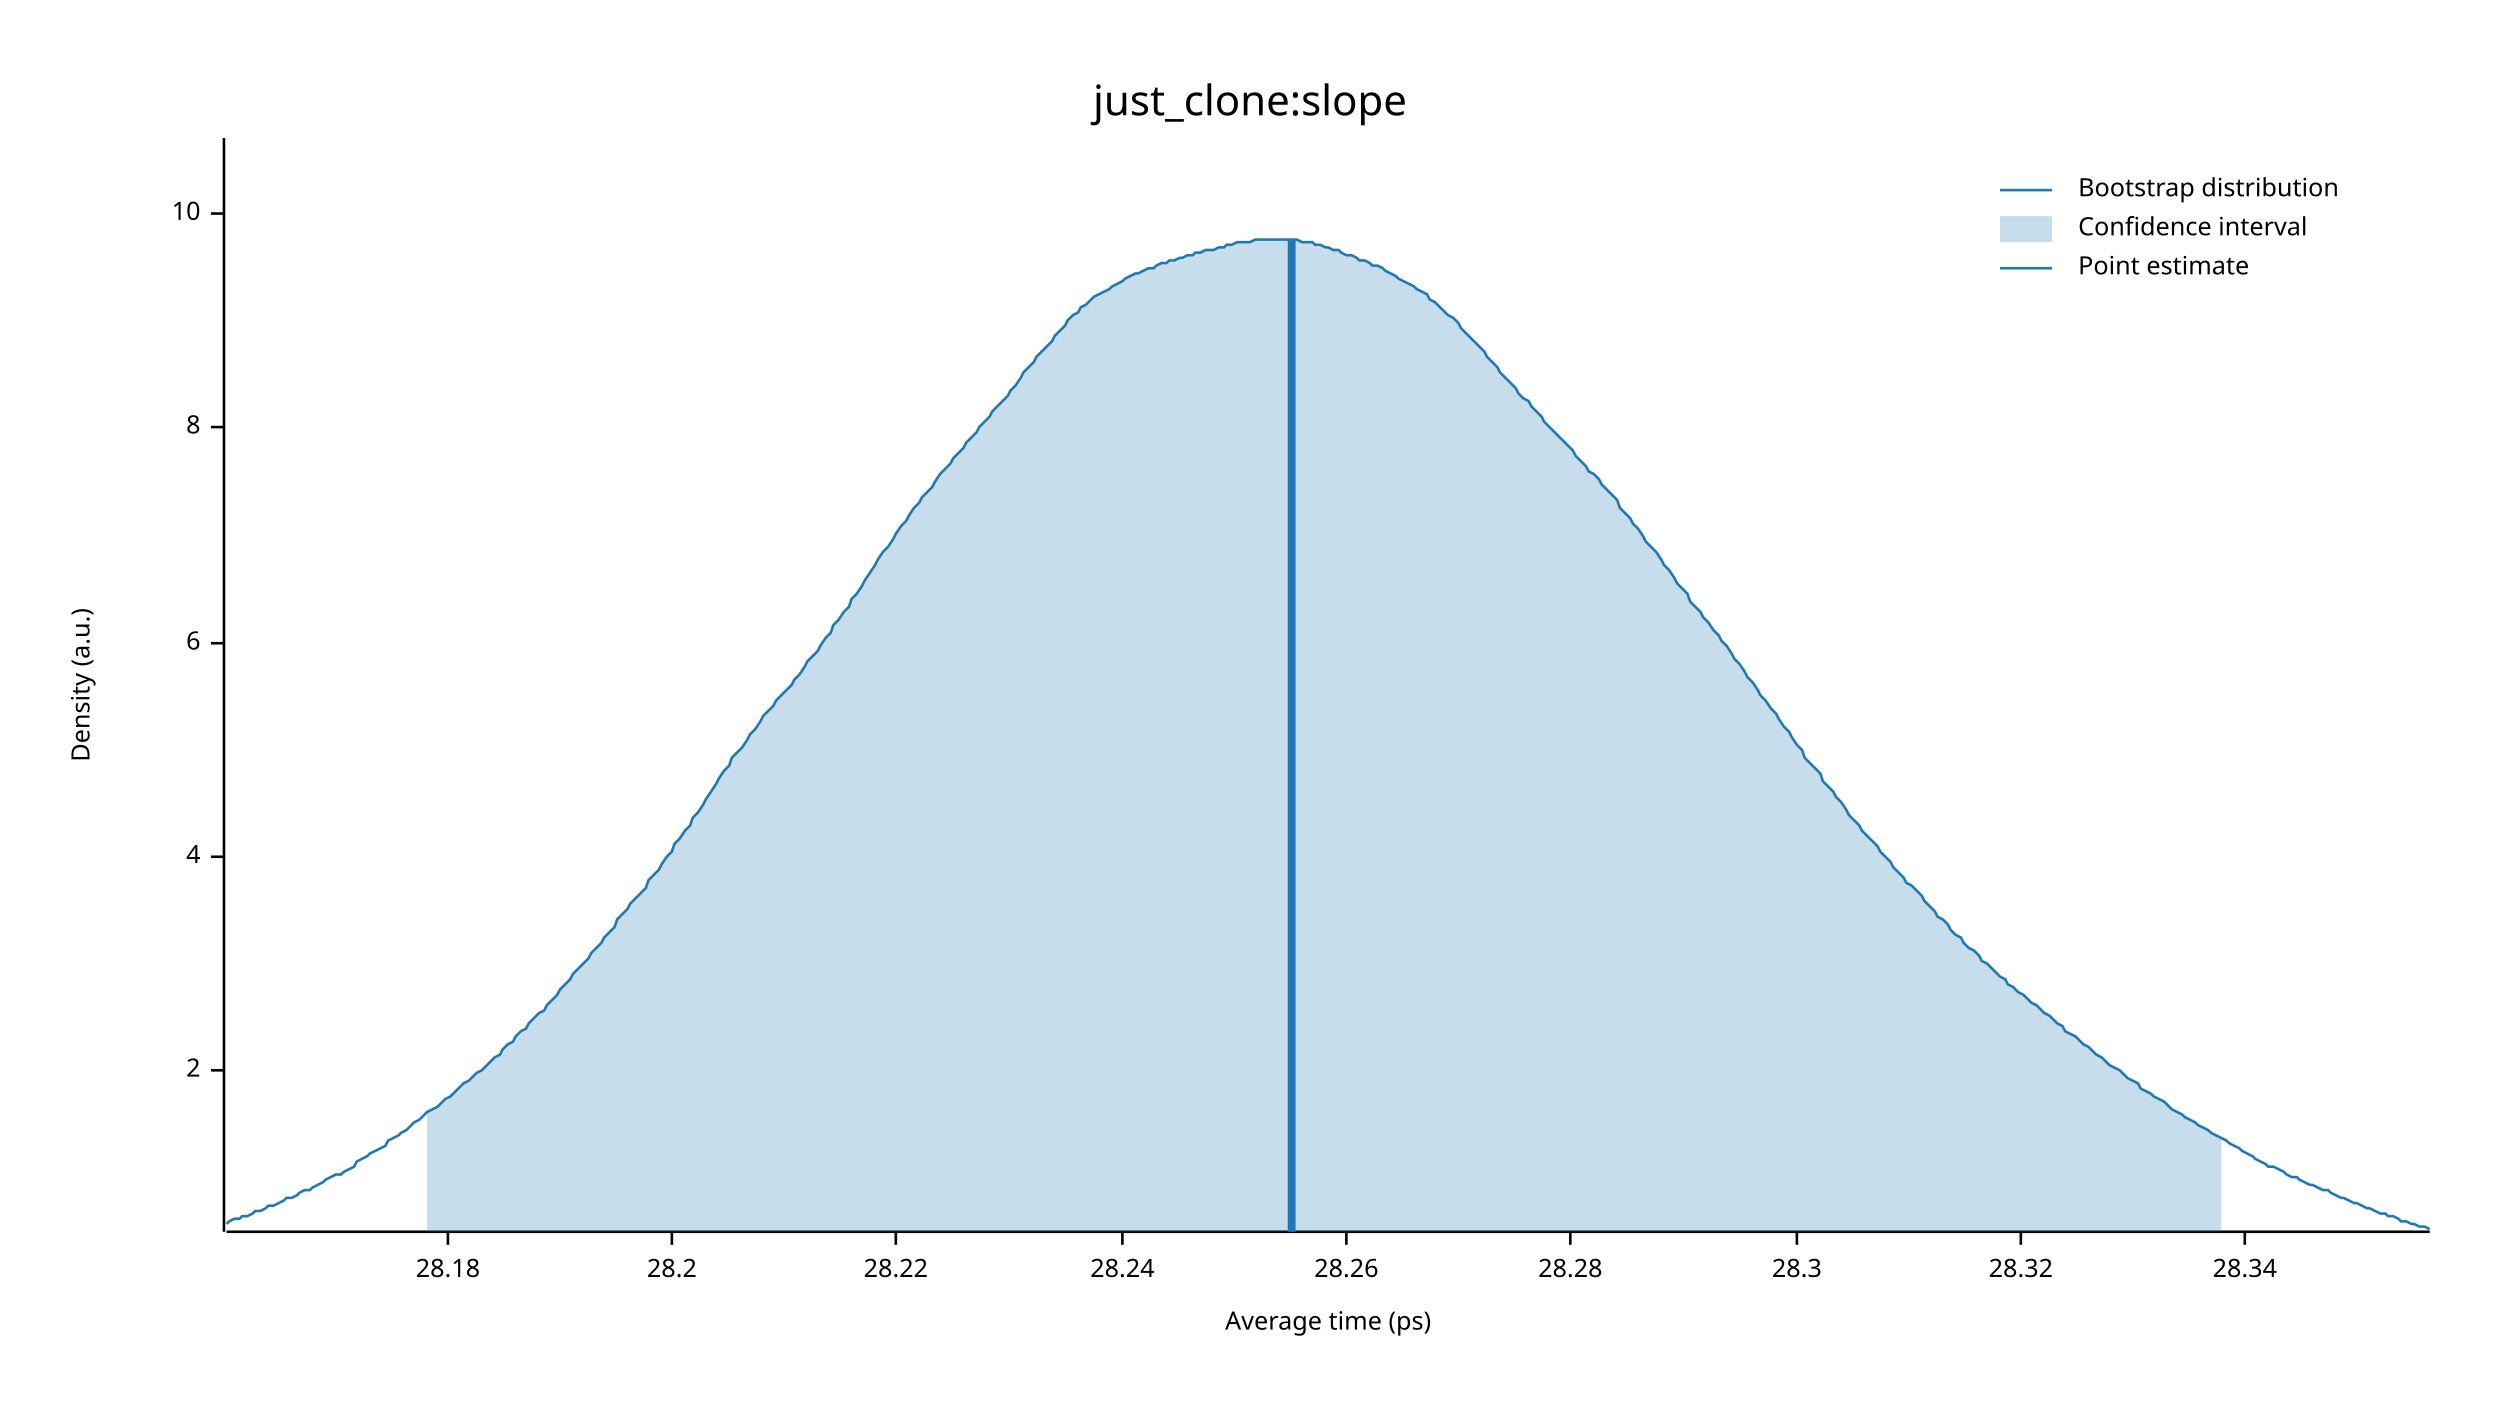
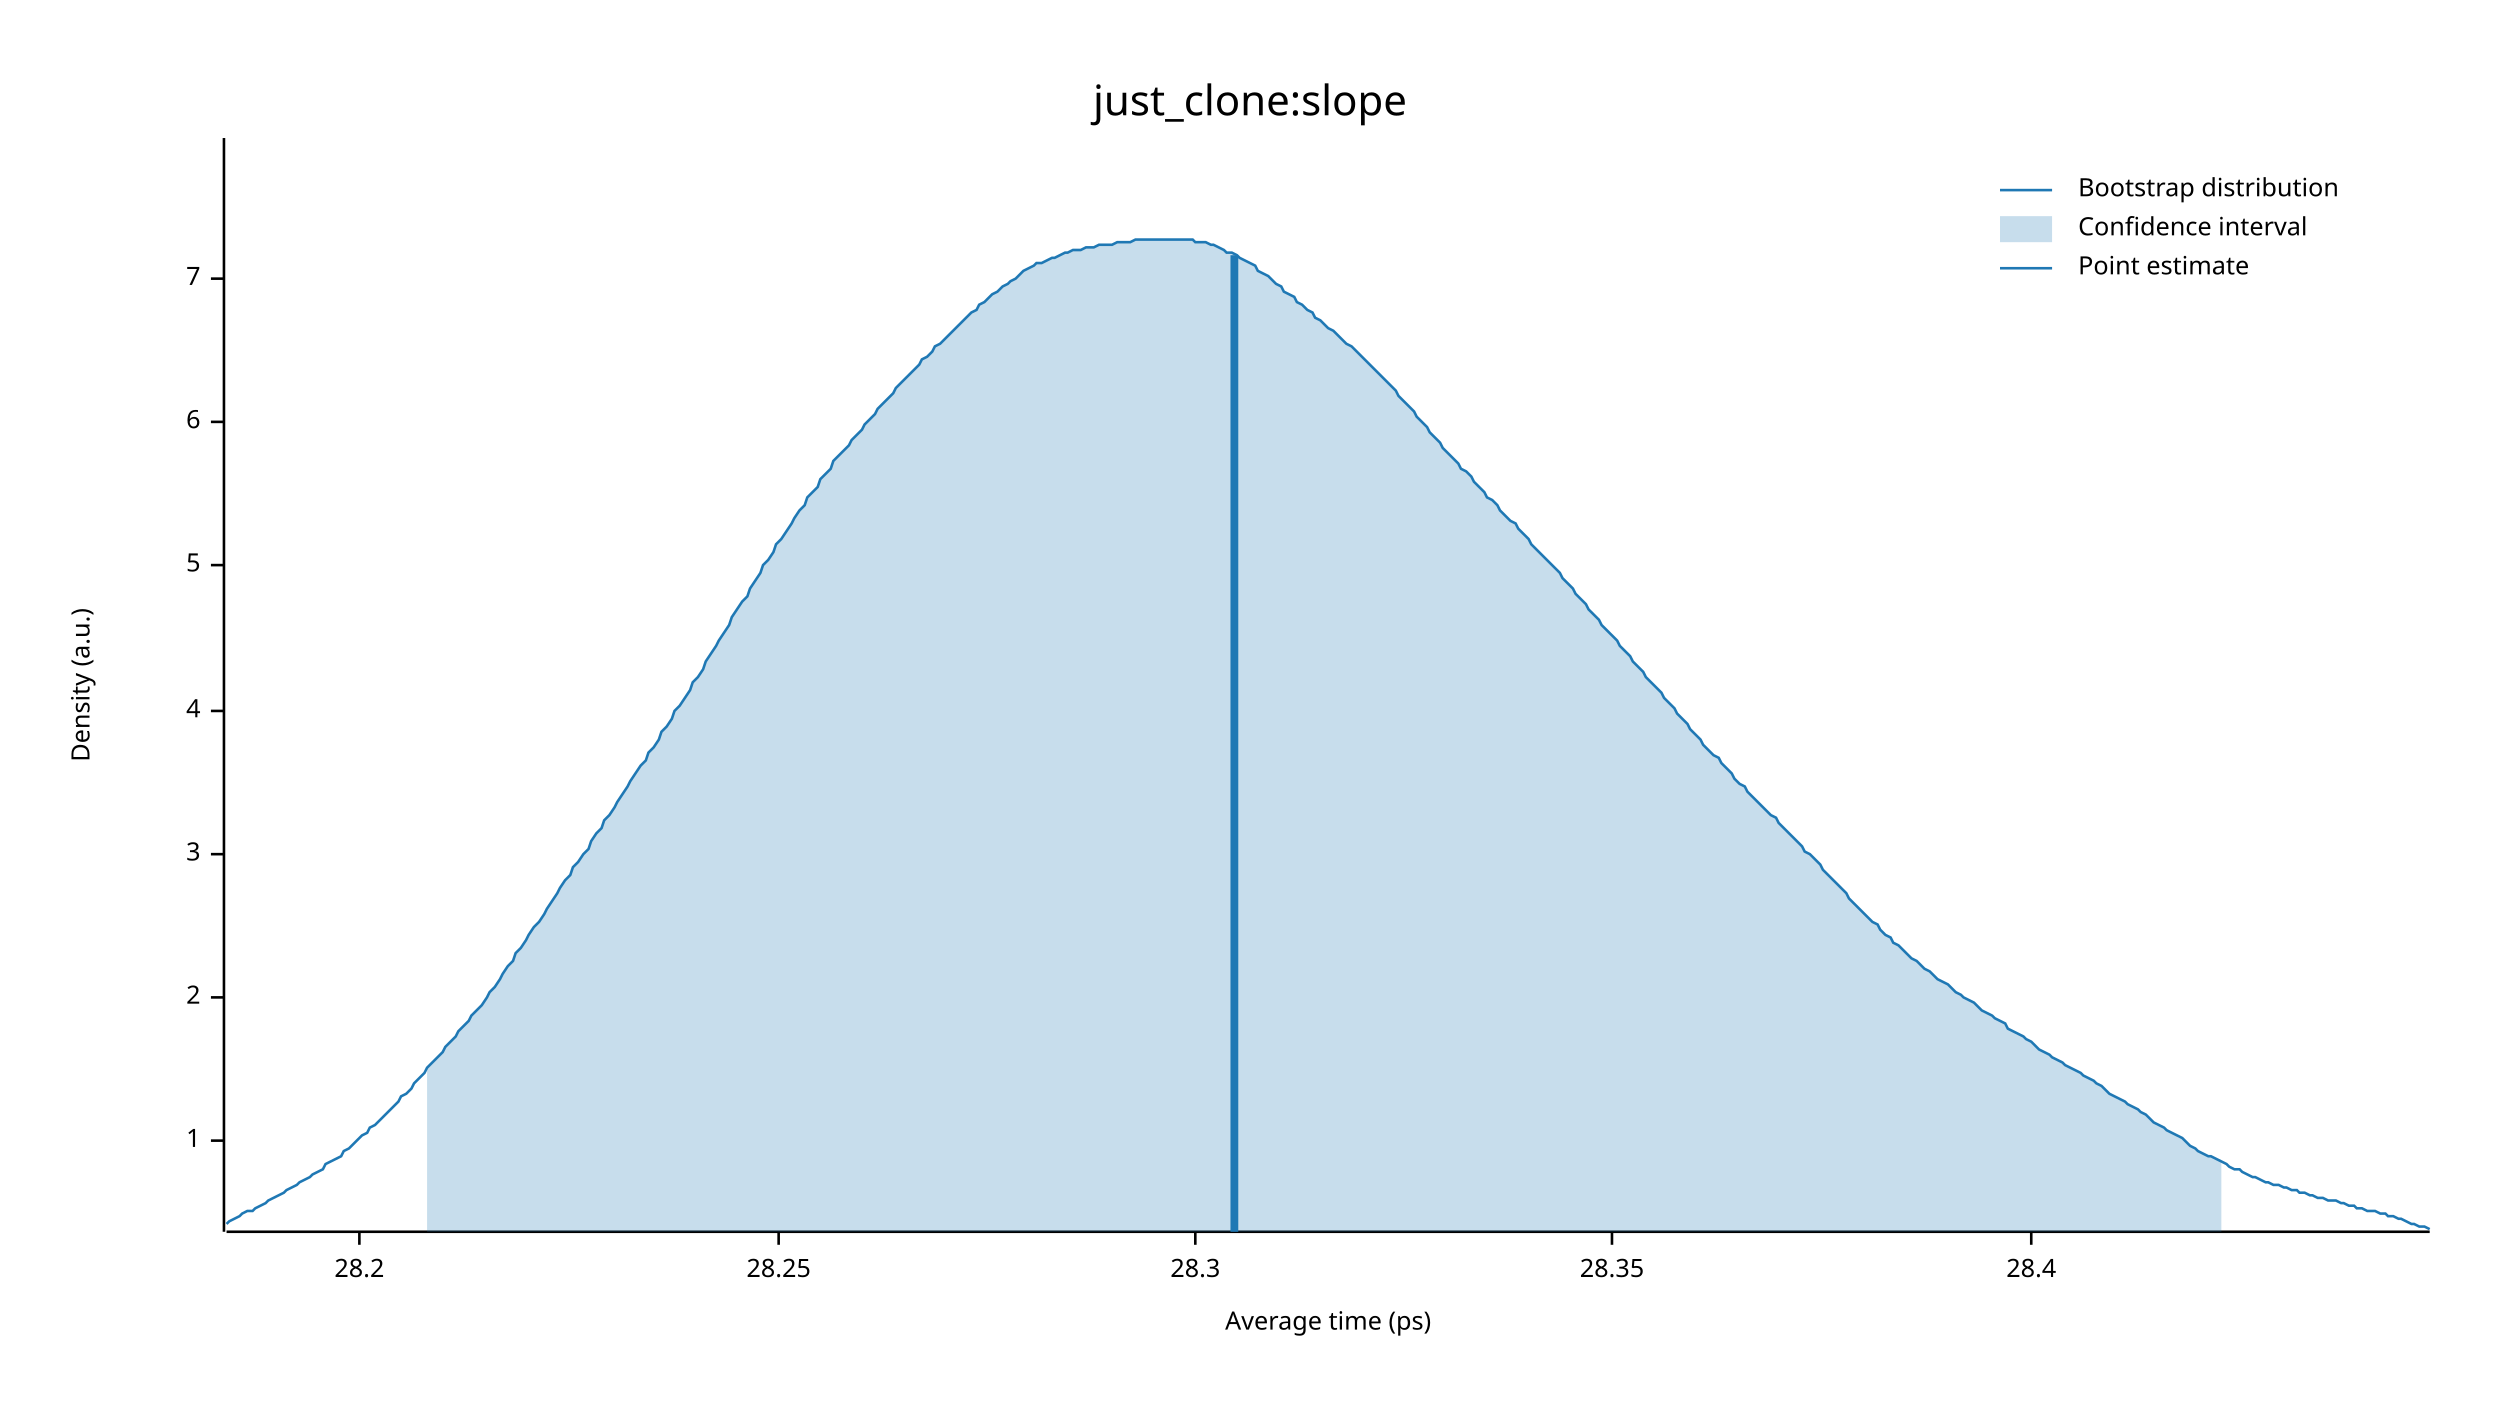
<svg xmlns="http://www.w3.org/2000/svg" width="960" height="540" viewBox="0 0 960 540">
  <text x="480" y="32" dy="0.76em" text-anchor="middle" font-family="sans-serif" font-size="16.129" opacity="1" fill="#000000">
just_clone:slope
</text>
  <text x="27" y="263" dy="0.76em" text-anchor="middle" font-family="sans-serif" font-size="9.677" opacity="1" fill="#000000" transform="rotate(270, 27, 263)">
Density (a.u.)
</text>
  <text x="510" y="513" dy="-0.5ex" text-anchor="middle" font-family="sans-serif" font-size="9.677" opacity="1" fill="#000000">
Average time (ps)
</text>
  <polyline fill="none" opacity="1" stroke="#000000" stroke-width="1" points="86,53 86,473 " />
-   <text x="77" y="411" dy="0.5ex" text-anchor="end" font-family="sans-serif" font-size="9.677" opacity="1" fill="#000000">
+   <text x="77" y="438" dy="0.5ex" text-anchor="end" font-family="sans-serif" font-size="9.677" opacity="1" fill="#000000">
+ 1
+ </text>
+   <polyline fill="none" opacity="1" stroke="#000000" stroke-width="1" points="81,438 86,438 " />
+   <text x="77" y="383" dy="0.5ex" text-anchor="end" font-family="sans-serif" font-size="9.677" opacity="1" fill="#000000">
2
</text>
-   <polyline fill="none" opacity="1" stroke="#000000" stroke-width="1" points="81,411 86,411 " />
-   <text x="77" y="329" dy="0.5ex" text-anchor="end" font-family="sans-serif" font-size="9.677" opacity="1" fill="#000000">
+   <polyline fill="none" opacity="1" stroke="#000000" stroke-width="1" points="81,383 86,383 " />
+   <text x="77" y="328" dy="0.5ex" text-anchor="end" font-family="sans-serif" font-size="9.677" opacity="1" fill="#000000">
+ 3
+ </text>
+   <polyline fill="none" opacity="1" stroke="#000000" stroke-width="1" points="81,328 86,328 " />
+   <text x="77" y="273" dy="0.5ex" text-anchor="end" font-family="sans-serif" font-size="9.677" opacity="1" fill="#000000">
4
</text>
-   <polyline fill="none" opacity="1" stroke="#000000" stroke-width="1" points="81,329 86,329 " />
-   <text x="77" y="247" dy="0.5ex" text-anchor="end" font-family="sans-serif" font-size="9.677" opacity="1" fill="#000000">
+   <polyline fill="none" opacity="1" stroke="#000000" stroke-width="1" points="81,273 86,273 " />
+   <text x="77" y="217" dy="0.5ex" text-anchor="end" font-family="sans-serif" font-size="9.677" opacity="1" fill="#000000">
+ 5
+ </text>
+   <polyline fill="none" opacity="1" stroke="#000000" stroke-width="1" points="81,217 86,217 " />
+   <text x="77" y="162" dy="0.5ex" text-anchor="end" font-family="sans-serif" font-size="9.677" opacity="1" fill="#000000">
6
</text>
-   <polyline fill="none" opacity="1" stroke="#000000" stroke-width="1" points="81,247 86,247 " />
-   <text x="77" y="164" dy="0.5ex" text-anchor="end" font-family="sans-serif" font-size="9.677" opacity="1" fill="#000000">
- 8
+   <polyline fill="none" opacity="1" stroke="#000000" stroke-width="1" points="81,162 86,162 " />
+   <text x="77" y="107" dy="0.5ex" text-anchor="end" font-family="sans-serif" font-size="9.677" opacity="1" fill="#000000">
+ 7
</text>
-   <polyline fill="none" opacity="1" stroke="#000000" stroke-width="1" points="81,164 86,164 " />
-   <text x="77" y="82" dy="0.5ex" text-anchor="end" font-family="sans-serif" font-size="9.677" opacity="1" fill="#000000">
- 10
- </text>
-   <polyline fill="none" opacity="1" stroke="#000000" stroke-width="1" points="81,82 86,82 " />
+   <polyline fill="none" opacity="1" stroke="#000000" stroke-width="1" points="81,107 86,107 " />
  <polyline fill="none" opacity="1" stroke="#000000" stroke-width="1" points="87,473 933,473 " />
-   <text x="172" y="483" dy="0.76em" text-anchor="middle" font-family="sans-serif" font-size="9.677" opacity="1" fill="#000000">
- 28.18
- </text>
-   <polyline fill="none" opacity="1" stroke="#000000" stroke-width="1" points="172,473 172,478 " />
-   <text x="258" y="483" dy="0.76em" text-anchor="middle" font-family="sans-serif" font-size="9.677" opacity="1" fill="#000000">
+   <text x="138" y="483" dy="0.76em" text-anchor="middle" font-family="sans-serif" font-size="9.677" opacity="1" fill="#000000">
28.2
</text>
-   <polyline fill="none" opacity="1" stroke="#000000" stroke-width="1" points="258,473 258,478 " />
-   <text x="344" y="483" dy="0.76em" text-anchor="middle" font-family="sans-serif" font-size="9.677" opacity="1" fill="#000000">
- 28.22
+   <polyline fill="none" opacity="1" stroke="#000000" stroke-width="1" points="138,473 138,478 " />
+   <text x="299" y="483" dy="0.76em" text-anchor="middle" font-family="sans-serif" font-size="9.677" opacity="1" fill="#000000">
+ 28.25
</text>
-   <polyline fill="none" opacity="1" stroke="#000000" stroke-width="1" points="344,473 344,478 " />
-   <text x="431" y="483" dy="0.76em" text-anchor="middle" font-family="sans-serif" font-size="9.677" opacity="1" fill="#000000">
- 28.24
- </text>
-   <polyline fill="none" opacity="1" stroke="#000000" stroke-width="1" points="431,473 431,478 " />
-   <text x="517" y="483" dy="0.76em" text-anchor="middle" font-family="sans-serif" font-size="9.677" opacity="1" fill="#000000">
- 28.26
- </text>
-   <polyline fill="none" opacity="1" stroke="#000000" stroke-width="1" points="517,473 517,478 " />
-   <text x="603" y="483" dy="0.76em" text-anchor="middle" font-family="sans-serif" font-size="9.677" opacity="1" fill="#000000">
- 28.28
- </text>
-   <polyline fill="none" opacity="1" stroke="#000000" stroke-width="1" points="603,473 603,478 " />
-   <text x="690" y="483" dy="0.76em" text-anchor="middle" font-family="sans-serif" font-size="9.677" opacity="1" fill="#000000">
+   <polyline fill="none" opacity="1" stroke="#000000" stroke-width="1" points="299,473 299,478 " />
+   <text x="459" y="483" dy="0.76em" text-anchor="middle" font-family="sans-serif" font-size="9.677" opacity="1" fill="#000000">
28.3
</text>
-   <polyline fill="none" opacity="1" stroke="#000000" stroke-width="1" points="690,473 690,478 " />
-   <text x="776" y="483" dy="0.76em" text-anchor="middle" font-family="sans-serif" font-size="9.677" opacity="1" fill="#000000">
- 28.32
+   <polyline fill="none" opacity="1" stroke="#000000" stroke-width="1" points="459,473 459,478 " />
+   <text x="619" y="483" dy="0.76em" text-anchor="middle" font-family="sans-serif" font-size="9.677" opacity="1" fill="#000000">
+ 28.35
</text>
-   <polyline fill="none" opacity="1" stroke="#000000" stroke-width="1" points="776,473 776,478 " />
-   <text x="862" y="483" dy="0.76em" text-anchor="middle" font-family="sans-serif" font-size="9.677" opacity="1" fill="#000000">
- 28.34
+   <polyline fill="none" opacity="1" stroke="#000000" stroke-width="1" points="619,473 619,478 " />
+   <text x="780" y="483" dy="0.76em" text-anchor="middle" font-family="sans-serif" font-size="9.677" opacity="1" fill="#000000">
+ 28.4
</text>
-   <polyline fill="none" opacity="1" stroke="#000000" stroke-width="1" points="862,473 862,478 " />
-   <polyline fill="none" opacity="1" stroke="#1F78B4" stroke-width="1" points="87,470 88,469 90,468 92,468 93,467 95,467 97,466 98,465 100,465 102,464 103,463 105,463 107,462 109,461 110,460 112,460 114,459 115,458 117,457 119,457 120,456 122,455 124,454 125,453 127,452 129,451 131,451 132,450 134,449 136,448 137,446 139,445 141,444 142,443 144,442 146,441 148,440 149,438 151,437 153,436 154,435 156,434 158,432 159,431 161,430 163,428 164,427 166,426 168,425 170,423 171,422 173,421 175,419 176,418 178,416 180,415 181,414 183,412 185,411 187,409 188,408 190,406 192,405 193,403 195,401 197,400 198,398 200,396 202,395 203,393 205,391 207,389 209,388 210,386 212,384 214,382 215,380 217,378 219,376 220,374 222,372 224,370 226,368 227,366 229,364 231,362 232,360 234,358 236,356 237,353 239,351 241,349 242,347 244,345 246,343 248,341 249,338 251,336 253,334 254,332 256,329 258,327 259,324 261,322 263,319 265,317 266,314 268,312 270,309 271,307 273,304 275,301 276,299 278,296 280,294 281,291 283,289 285,287 287,284 288,282 290,280 292,277 293,275 295,273 297,271 298,269 300,267 302,265 304,263 305,261 307,259 309,256 310,254 312,252 314,250 315,248 317,245 319,243 320,240 322,238 324,235 326,233 327,230 329,228 331,225 332,223 334,220 336,217 337,215 339,212 341,210 343,207 344,205 346,202 348,200 349,198 351,195 353,193 354,191 356,189 358,187 359,185 361,182 363,180 365,178 366,176 368,174 370,172 371,170 373,168 375,166 376,164 378,162 380,160 381,158 383,156 385,154 387,152 388,150 390,148 392,145 393,143 395,141 397,139 398,137 400,135 402,133 404,131 405,129 407,127 409,125 410,123 412,121 414,120 415,118 417,117 419,115 420,114 422,113 424,112 426,111 427,110 429,109 431,108 432,107 434,106 436,105 437,105 439,104 441,103 443,103 444,102 446,101 448,101 449,100 451,100 453,99 454,99 456,98 458,98 459,97 461,97 463,96 465,96 466,96 468,95 470,95 471,94 473,94 475,93 476,93 478,93 480,93 482,92 483,92 485,92 487,92 488,92 490,92 492,92 493,92 495,92 497,92 498,92 500,93 502,93 504,93 505,94 507,94 509,95 510,95 512,96 514,96 515,97 517,98 519,98 521,99 522,100 524,100 526,101 527,102 529,102 531,103 532,104 534,105 536,106 537,107 539,108 541,109 543,110 544,111 546,112 548,113 549,115 551,116 553,118 554,119 556,121 558,122 560,124 561,126 563,128 565,130 566,131 568,133 570,135 571,137 573,139 575,141 576,143 578,145 580,147 582,149 583,151 585,153 587,154 588,156 590,158 592,160 593,162 595,164 597,166 599,168 600,169 602,171 604,173 605,175 607,177 609,179 610,181 612,182 614,184 615,186 617,188 619,190 621,192 622,195 624,197 626,199 627,201 629,203 631,206 632,208 634,210 636,212 638,215 639,217 641,219 643,222 644,224 646,226 648,228 649,231 651,233 653,235 654,237 656,239 658,242 660,244 661,246 663,248 665,251 666,253 668,255 670,258 671,260 673,262 675,265 676,267 678,269 680,272 682,274 683,276 685,279 687,281 688,283 690,286 692,288 693,291 695,293 697,295 699,297 700,300 702,302 704,304 705,306 707,308 709,311 710,313 712,315 714,317 715,319 717,321 719,323 721,325 722,327 724,329 726,331 727,333 729,335 731,337 732,339 734,340 736,342 738,344 739,346 741,348 743,350 744,352 746,353 748,355 749,357 751,359 753,360 754,362 756,364 758,365 760,367 761,369 763,370 765,372 766,373 768,375 770,376 771,378 773,379 775,381 777,382 778,383 780,385 782,386 783,387 785,389 787,390 788,391 790,393 792,394 793,396 795,397 797,398 799,400 800,401 802,402 804,404 805,405 807,406 809,408 810,409 812,410 814,411 816,413 817,414 819,415 821,416 822,418 824,419 826,420 827,421 829,422 831,423 832,424 834,426 836,427 838,428 839,429 841,430 843,431 844,432 846,433 848,434 849,435 851,436 853,437 855,438 856,439 858,440 860,441 861,442 863,443 865,444 866,445 868,446 870,447 871,448 873,448 875,449 877,450 878,451 880,452 882,452 883,453 885,454 887,455 888,455 890,456 892,457 894,457 895,458 897,459 899,460 900,460 902,461 904,462 905,462 907,463 909,464 910,464 912,465 914,466 916,466 917,467 919,467 921,468 922,469 924,469 926,470 927,470 929,471 931,471 933,472 " />
-   <polygon opacity="0.25" fill="#1F78B4" points="164,427 166,426 168,425 170,423 171,422 173,421 175,419 176,418 178,416 180,415 181,414 183,412 185,411 187,409 188,408 190,406 192,405 193,403 195,401 197,400 198,398 200,396 202,395 203,393 205,391 207,389 209,388 210,386 212,384 214,382 215,380 217,378 219,376 220,374 222,372 224,370 226,368 227,366 229,364 231,362 232,360 234,358 236,356 237,353 239,351 241,349 242,347 244,345 246,343 248,341 249,338 251,336 253,334 254,332 256,329 258,327 259,324 261,322 263,319 265,317 266,314 268,312 270,309 271,307 273,304 275,301 276,299 278,296 280,294 281,291 283,289 285,287 287,284 288,282 290,280 292,277 293,275 295,273 297,271 298,269 300,267 302,265 304,263 305,261 307,259 309,256 310,254 312,252 314,250 315,248 317,245 319,243 320,240 322,238 324,235 326,233 327,230 329,228 331,225 332,223 334,220 336,217 337,215 339,212 341,210 343,207 344,205 346,202 348,200 349,198 351,195 353,193 354,191 356,189 358,187 359,185 361,182 363,180 365,178 366,176 368,174 370,172 371,170 373,168 375,166 376,164 378,162 380,160 381,158 383,156 385,154 387,152 388,150 390,148 392,145 393,143 395,141 397,139 398,137 400,135 402,133 404,131 405,129 407,127 409,125 410,123 412,121 414,120 415,118 417,117 419,115 420,114 422,113 424,112 426,111 427,110 429,109 431,108 432,107 434,106 436,105 437,105 439,104 441,103 443,103 444,102 446,101 448,101 449,100 451,100 453,99 454,99 456,98 458,98 459,97 461,97 463,96 465,96 466,96 468,95 470,95 471,94 473,94 475,93 476,93 478,93 480,93 482,92 483,92 485,92 487,92 488,92 490,92 492,92 493,92 495,92 497,92 498,92 500,93 502,93 504,93 505,94 507,94 509,95 510,95 512,96 514,96 515,97 517,98 519,98 521,99 522,100 524,100 526,101 527,102 529,102 531,103 532,104 534,105 536,106 537,107 539,108 541,109 543,110 544,111 546,112 548,113 549,115 551,116 553,118 554,119 556,121 558,122 560,124 561,126 563,128 565,130 566,131 568,133 570,135 571,137 573,139 575,141 576,143 578,145 580,147 582,149 583,151 585,153 587,154 588,156 590,158 592,160 593,162 595,164 597,166 599,168 600,169 602,171 604,173 605,175 607,177 609,179 610,181 612,182 614,184 615,186 617,188 619,190 621,192 622,195 624,197 626,199 627,201 629,203 631,206 632,208 634,210 636,212 638,215 639,217 641,219 643,222 644,224 646,226 648,228 649,231 651,233 653,235 654,237 656,239 658,242 660,244 661,246 663,248 665,251 666,253 668,255 670,258 671,260 673,262 675,265 676,267 678,269 680,272 682,274 683,276 685,279 687,281 688,283 690,286 692,288 693,291 695,293 697,295 699,297 700,300 702,302 704,304 705,306 707,308 709,311 710,313 712,315 714,317 715,319 717,321 719,323 721,325 722,327 724,329 726,331 727,333 729,335 731,337 732,339 734,340 736,342 738,344 739,346 741,348 743,350 744,352 746,353 748,355 749,357 751,359 753,360 754,362 756,364 758,365 760,367 761,369 763,370 765,372 766,373 768,375 770,376 771,378 773,379 775,381 777,382 778,383 780,385 782,386 783,387 785,389 787,390 788,391 790,393 792,394 793,396 795,397 797,398 799,400 800,401 802,402 804,404 805,405 807,406 809,408 810,409 812,410 814,411 816,413 817,414 819,415 821,416 822,418 824,419 826,420 827,421 829,422 831,423 832,424 834,426 836,427 838,428 839,429 841,430 843,431 844,432 846,433 848,434 849,435 851,436 853,437 853,473 164,473 " />
-   <polyline fill="none" opacity="1" stroke="#1F78B4" stroke-width="3" points="496,473 496,92 " />
+   <polyline fill="none" opacity="1" stroke="#000000" stroke-width="1" points="780,473 780,478 " />
+   <polyline fill="none" opacity="1" stroke="#1F78B4" stroke-width="1" points="87,470 88,469 90,468 92,467 93,466 95,465 97,465 98,464 100,463 102,462 103,461 105,460 107,459 109,458 110,457 112,456 114,455 115,454 117,453 119,452 120,451 122,450 124,449 125,447 127,446 129,445 131,444 132,442 134,441 136,439 137,438 139,436 141,435 142,433 144,432 146,430 148,428 149,427 151,425 153,423 154,421 156,420 158,418 159,416 161,414 163,412 164,410 166,408 168,406 170,404 171,402 173,400 175,398 176,396 178,394 180,392 181,390 183,388 185,386 187,383 188,381 190,379 192,376 193,374 195,371 197,369 198,366 200,364 202,361 203,359 205,356 207,354 209,351 210,349 212,346 214,343 215,341 217,338 219,336 220,333 222,331 224,328 226,326 227,323 229,320 231,318 232,315 234,313 236,310 237,308 239,305 241,302 242,300 244,297 246,294 248,292 249,289 251,287 253,284 254,281 256,279 258,276 259,273 261,271 263,268 265,265 266,262 268,260 270,257 271,254 273,251 275,248 276,246 278,243 280,240 281,237 283,234 285,231 287,229 288,226 290,223 292,220 293,217 295,215 297,212 298,209 300,207 302,204 304,201 305,199 307,196 309,194 310,191 312,189 314,187 315,184 317,182 319,180 320,177 322,175 324,173 326,171 327,169 329,167 331,165 332,163 334,161 336,159 337,157 339,155 341,153 343,151 344,149 346,147 348,145 349,144 351,142 353,140 354,138 356,137 358,135 359,133 361,132 363,130 365,128 366,127 368,125 370,123 371,122 373,120 375,119 376,117 378,116 380,114 381,113 383,112 385,110 387,109 388,108 390,107 392,105 393,104 395,103 397,102 398,101 400,101 402,100 404,99 405,99 407,98 409,97 410,97 412,96 414,96 415,96 417,95 419,95 420,95 422,94 424,94 426,94 427,94 429,93 431,93 432,93 434,93 436,92 437,92 439,92 441,92 443,92 444,92 446,92 448,92 449,92 451,92 453,92 454,92 456,92 458,92 459,93 461,93 463,93 465,94 466,94 468,95 470,96 471,97 473,97 475,98 476,99 478,100 480,101 482,102 483,104 485,105 487,106 488,107 490,109 492,110 493,112 495,113 497,114 498,116 500,117 502,119 504,120 505,122 507,123 509,125 510,126 512,127 514,129 515,130 517,132 519,133 521,135 522,136 524,138 526,140 527,141 529,143 531,145 532,146 534,148 536,150 537,152 539,154 541,156 543,158 544,160 546,162 548,164 549,166 551,168 553,170 554,172 556,174 558,176 560,178 561,180 563,181 565,183 566,185 568,187 570,189 571,191 573,192 575,194 576,196 578,198 580,200 582,201 583,203 585,205 587,207 588,209 590,211 592,213 593,214 595,216 597,218 599,220 600,222 602,224 604,226 605,228 607,230 609,232 610,234 612,236 614,238 615,240 617,242 619,244 621,246 622,248 624,250 626,252 627,254 629,256 631,258 632,260 634,262 636,264 638,266 639,268 641,270 643,272 644,274 646,276 648,278 649,280 651,282 653,284 654,286 656,288 658,290 660,291 661,293 663,295 665,297 666,299 668,301 670,302 671,304 673,306 675,308 676,309 678,311 680,313 682,314 683,316 685,318 687,320 688,321 690,323 692,325 693,327 695,328 697,330 699,332 700,334 702,336 704,338 705,339 707,341 709,343 710,345 712,347 714,349 715,350 717,352 719,354 721,355 722,357 724,359 726,360 727,362 729,363 731,365 732,366 734,368 736,369 738,371 739,372 741,373 743,375 744,376 746,377 748,378 749,379 751,381 753,382 754,383 756,384 758,385 760,387 761,388 763,389 765,390 766,391 768,392 770,393 771,395 773,396 775,397 777,398 778,399 780,400 782,402 783,403 785,404 787,405 788,406 790,407 792,408 793,409 795,410 797,411 799,412 800,413 802,414 804,415 805,416 807,417 809,419 810,420 812,421 814,422 816,423 817,424 819,425 821,426 822,427 824,428 826,430 827,431 829,432 831,433 832,434 834,435 836,436 838,437 839,438 841,440 843,441 844,442 846,443 848,444 849,444 851,445 853,446 855,447 856,448 858,449 860,449 861,450 863,451 865,452 866,452 868,453 870,454 871,454 873,455 875,455 877,456 878,456 880,457 882,457 883,458 885,458 887,459 888,459 890,460 892,460 894,461 895,461 897,461 899,462 900,462 902,463 904,463 905,464 907,464 909,465 910,465 912,465 914,466 916,466 917,467 919,467 921,468 922,468 924,469 926,470 927,470 929,471 931,471 933,472 " />
+   <polygon opacity="0.25" fill="#1F78B4" points="164,410 166,408 168,406 170,404 171,402 173,400 175,398 176,396 178,394 180,392 181,390 183,388 185,386 187,383 188,381 190,379 192,376 193,374 195,371 197,369 198,366 200,364 202,361 203,359 205,356 207,354 209,351 210,349 212,346 214,343 215,341 217,338 219,336 220,333 222,331 224,328 226,326 227,323 229,320 231,318 232,315 234,313 236,310 237,308 239,305 241,302 242,300 244,297 246,294 248,292 249,289 251,287 253,284 254,281 256,279 258,276 259,273 261,271 263,268 265,265 266,262 268,260 270,257 271,254 273,251 275,248 276,246 278,243 280,240 281,237 283,234 285,231 287,229 288,226 290,223 292,220 293,217 295,215 297,212 298,209 300,207 302,204 304,201 305,199 307,196 309,194 310,191 312,189 314,187 315,184 317,182 319,180 320,177 322,175 324,173 326,171 327,169 329,167 331,165 332,163 334,161 336,159 337,157 339,155 341,153 343,151 344,149 346,147 348,145 349,144 351,142 353,140 354,138 356,137 358,135 359,133 361,132 363,130 365,128 366,127 368,125 370,123 371,122 373,120 375,119 376,117 378,116 380,114 381,113 383,112 385,110 387,109 388,108 390,107 392,105 393,104 395,103 397,102 398,101 400,101 402,100 404,99 405,99 407,98 409,97 410,97 412,96 414,96 415,96 417,95 419,95 420,95 422,94 424,94 426,94 427,94 429,93 431,93 432,93 434,93 436,92 437,92 439,92 441,92 443,92 444,92 446,92 448,92 449,92 451,92 453,92 454,92 456,92 458,92 459,93 461,93 463,93 465,94 466,94 468,95 470,96 471,97 473,97 475,98 476,99 478,100 480,101 482,102 483,104 485,105 487,106 488,107 490,109 492,110 493,112 495,113 497,114 498,116 500,117 502,119 504,120 505,122 507,123 509,125 510,126 512,127 514,129 515,130 517,132 519,133 521,135 522,136 524,138 526,140 527,141 529,143 531,145 532,146 534,148 536,150 537,152 539,154 541,156 543,158 544,160 546,162 548,164 549,166 551,168 553,170 554,172 556,174 558,176 560,178 561,180 563,181 565,183 566,185 568,187 570,189 571,191 573,192 575,194 576,196 578,198 580,200 582,201 583,203 585,205 587,207 588,209 590,211 592,213 593,214 595,216 597,218 599,220 600,222 602,224 604,226 605,228 607,230 609,232 610,234 612,236 614,238 615,240 617,242 619,244 621,246 622,248 624,250 626,252 627,254 629,256 631,258 632,260 634,262 636,264 638,266 639,268 641,270 643,272 644,274 646,276 648,278 649,280 651,282 653,284 654,286 656,288 658,290 660,291 661,293 663,295 665,297 666,299 668,301 670,302 671,304 673,306 675,308 676,309 678,311 680,313 682,314 683,316 685,318 687,320 688,321 690,323 692,325 693,327 695,328 697,330 699,332 700,334 702,336 704,338 705,339 707,341 709,343 710,345 712,347 714,349 715,350 717,352 719,354 721,355 722,357 724,359 726,360 727,362 729,363 731,365 732,366 734,368 736,369 738,371 739,372 741,373 743,375 744,376 746,377 748,378 749,379 751,381 753,382 754,383 756,384 758,385 760,387 761,388 763,389 765,390 766,391 768,392 770,393 771,395 773,396 775,397 777,398 778,399 780,400 782,402 783,403 785,404 787,405 788,406 790,407 792,408 793,409 795,410 797,411 799,412 800,413 802,414 804,415 805,416 807,417 809,419 810,420 812,421 814,422 816,423 817,424 819,425 821,426 822,427 824,428 826,430 827,431 829,432 831,433 832,434 834,435 836,436 838,437 839,438 841,440 843,441 844,442 846,443 848,444 849,444 851,445 853,446 853,473 164,473 " />
+   <polyline fill="none" opacity="1" stroke="#1F78B4" stroke-width="3" points="474,473 474,98 " />
  <text x="798" y="68" dy="0.76em" text-anchor="start" font-family="sans-serif" font-size="9.677" opacity="1" fill="#000000">
Bootstrap distribution
</text>
  <text x="798" y="83" dy="0.76em" text-anchor="start" font-family="sans-serif" font-size="9.677" opacity="1" fill="#000000">
Confidence interval
</text>
  <text x="798" y="98" dy="0.76em" text-anchor="start" font-family="sans-serif" font-size="9.677" opacity="1" fill="#000000">
Point estimate
</text>
  <polyline fill="none" opacity="1" stroke="#1F78B4" stroke-width="1" points="768,73 788,73 " />
  <rect x="768" y="83" width="20" height="10" opacity="0.25" fill="#1F78B4" stroke="none" />
  <polyline fill="none" opacity="1" stroke="#1F78B4" stroke-width="1" points="768,103 788,103 " />
</svg>
